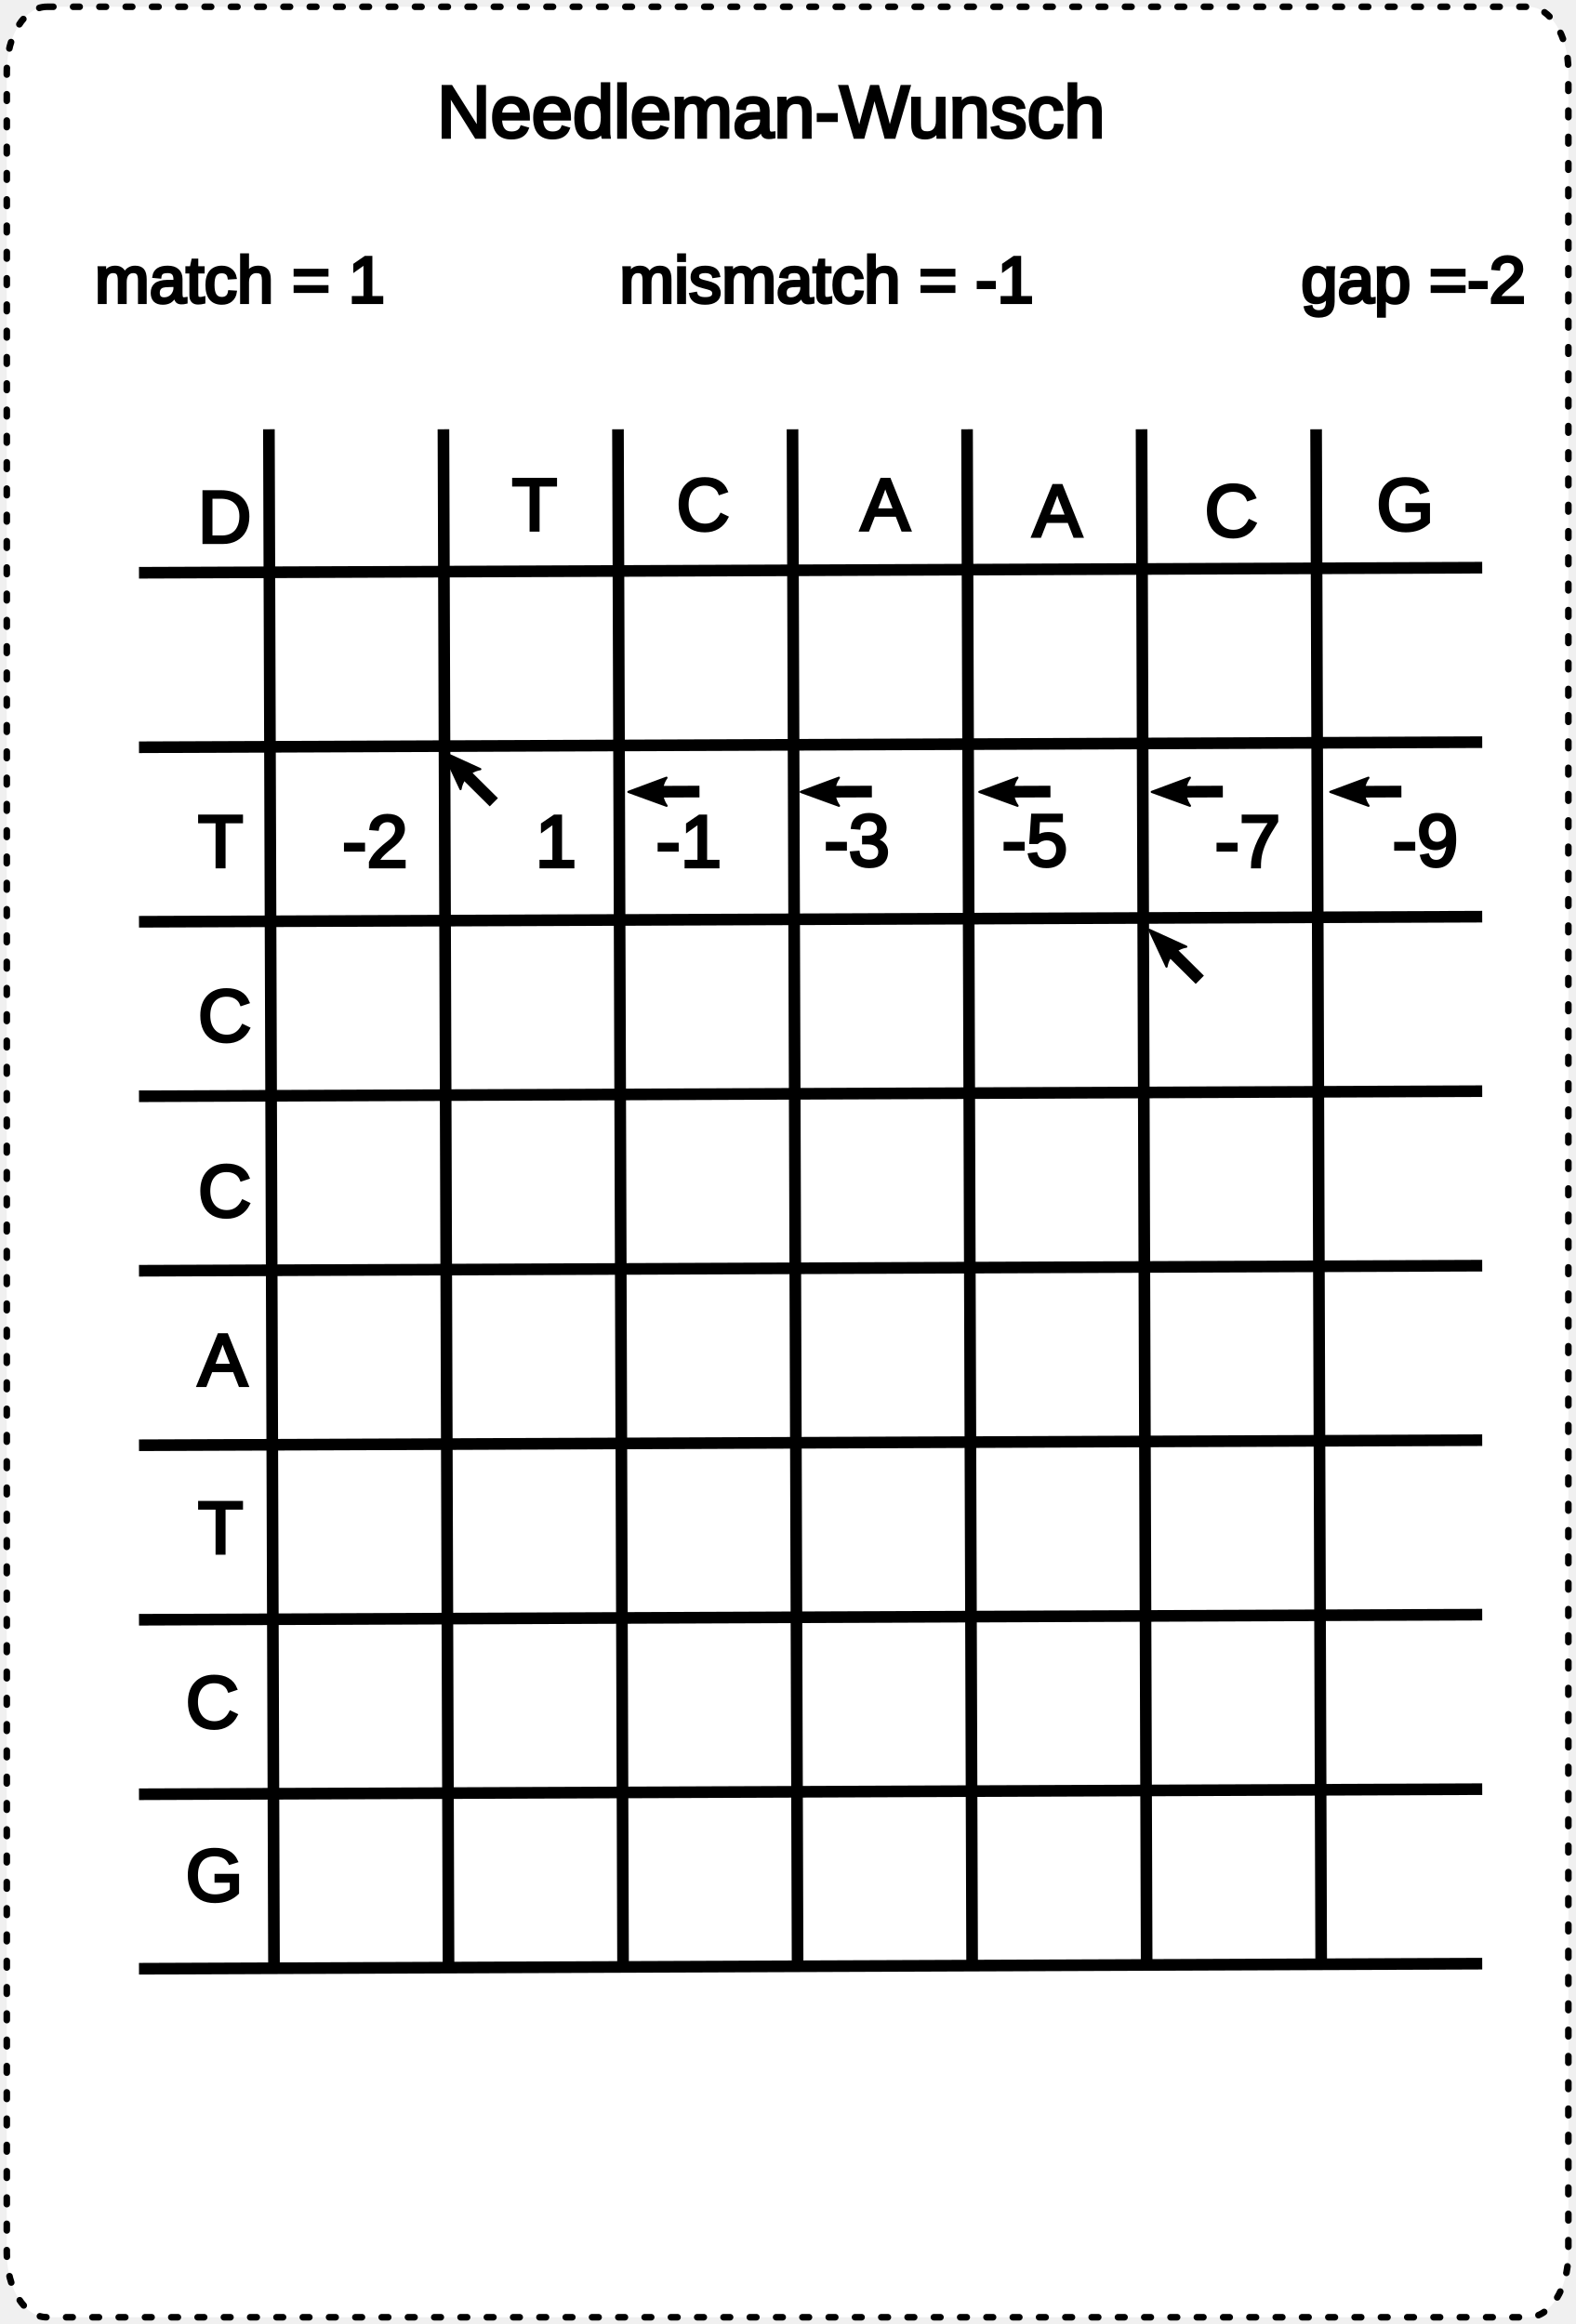
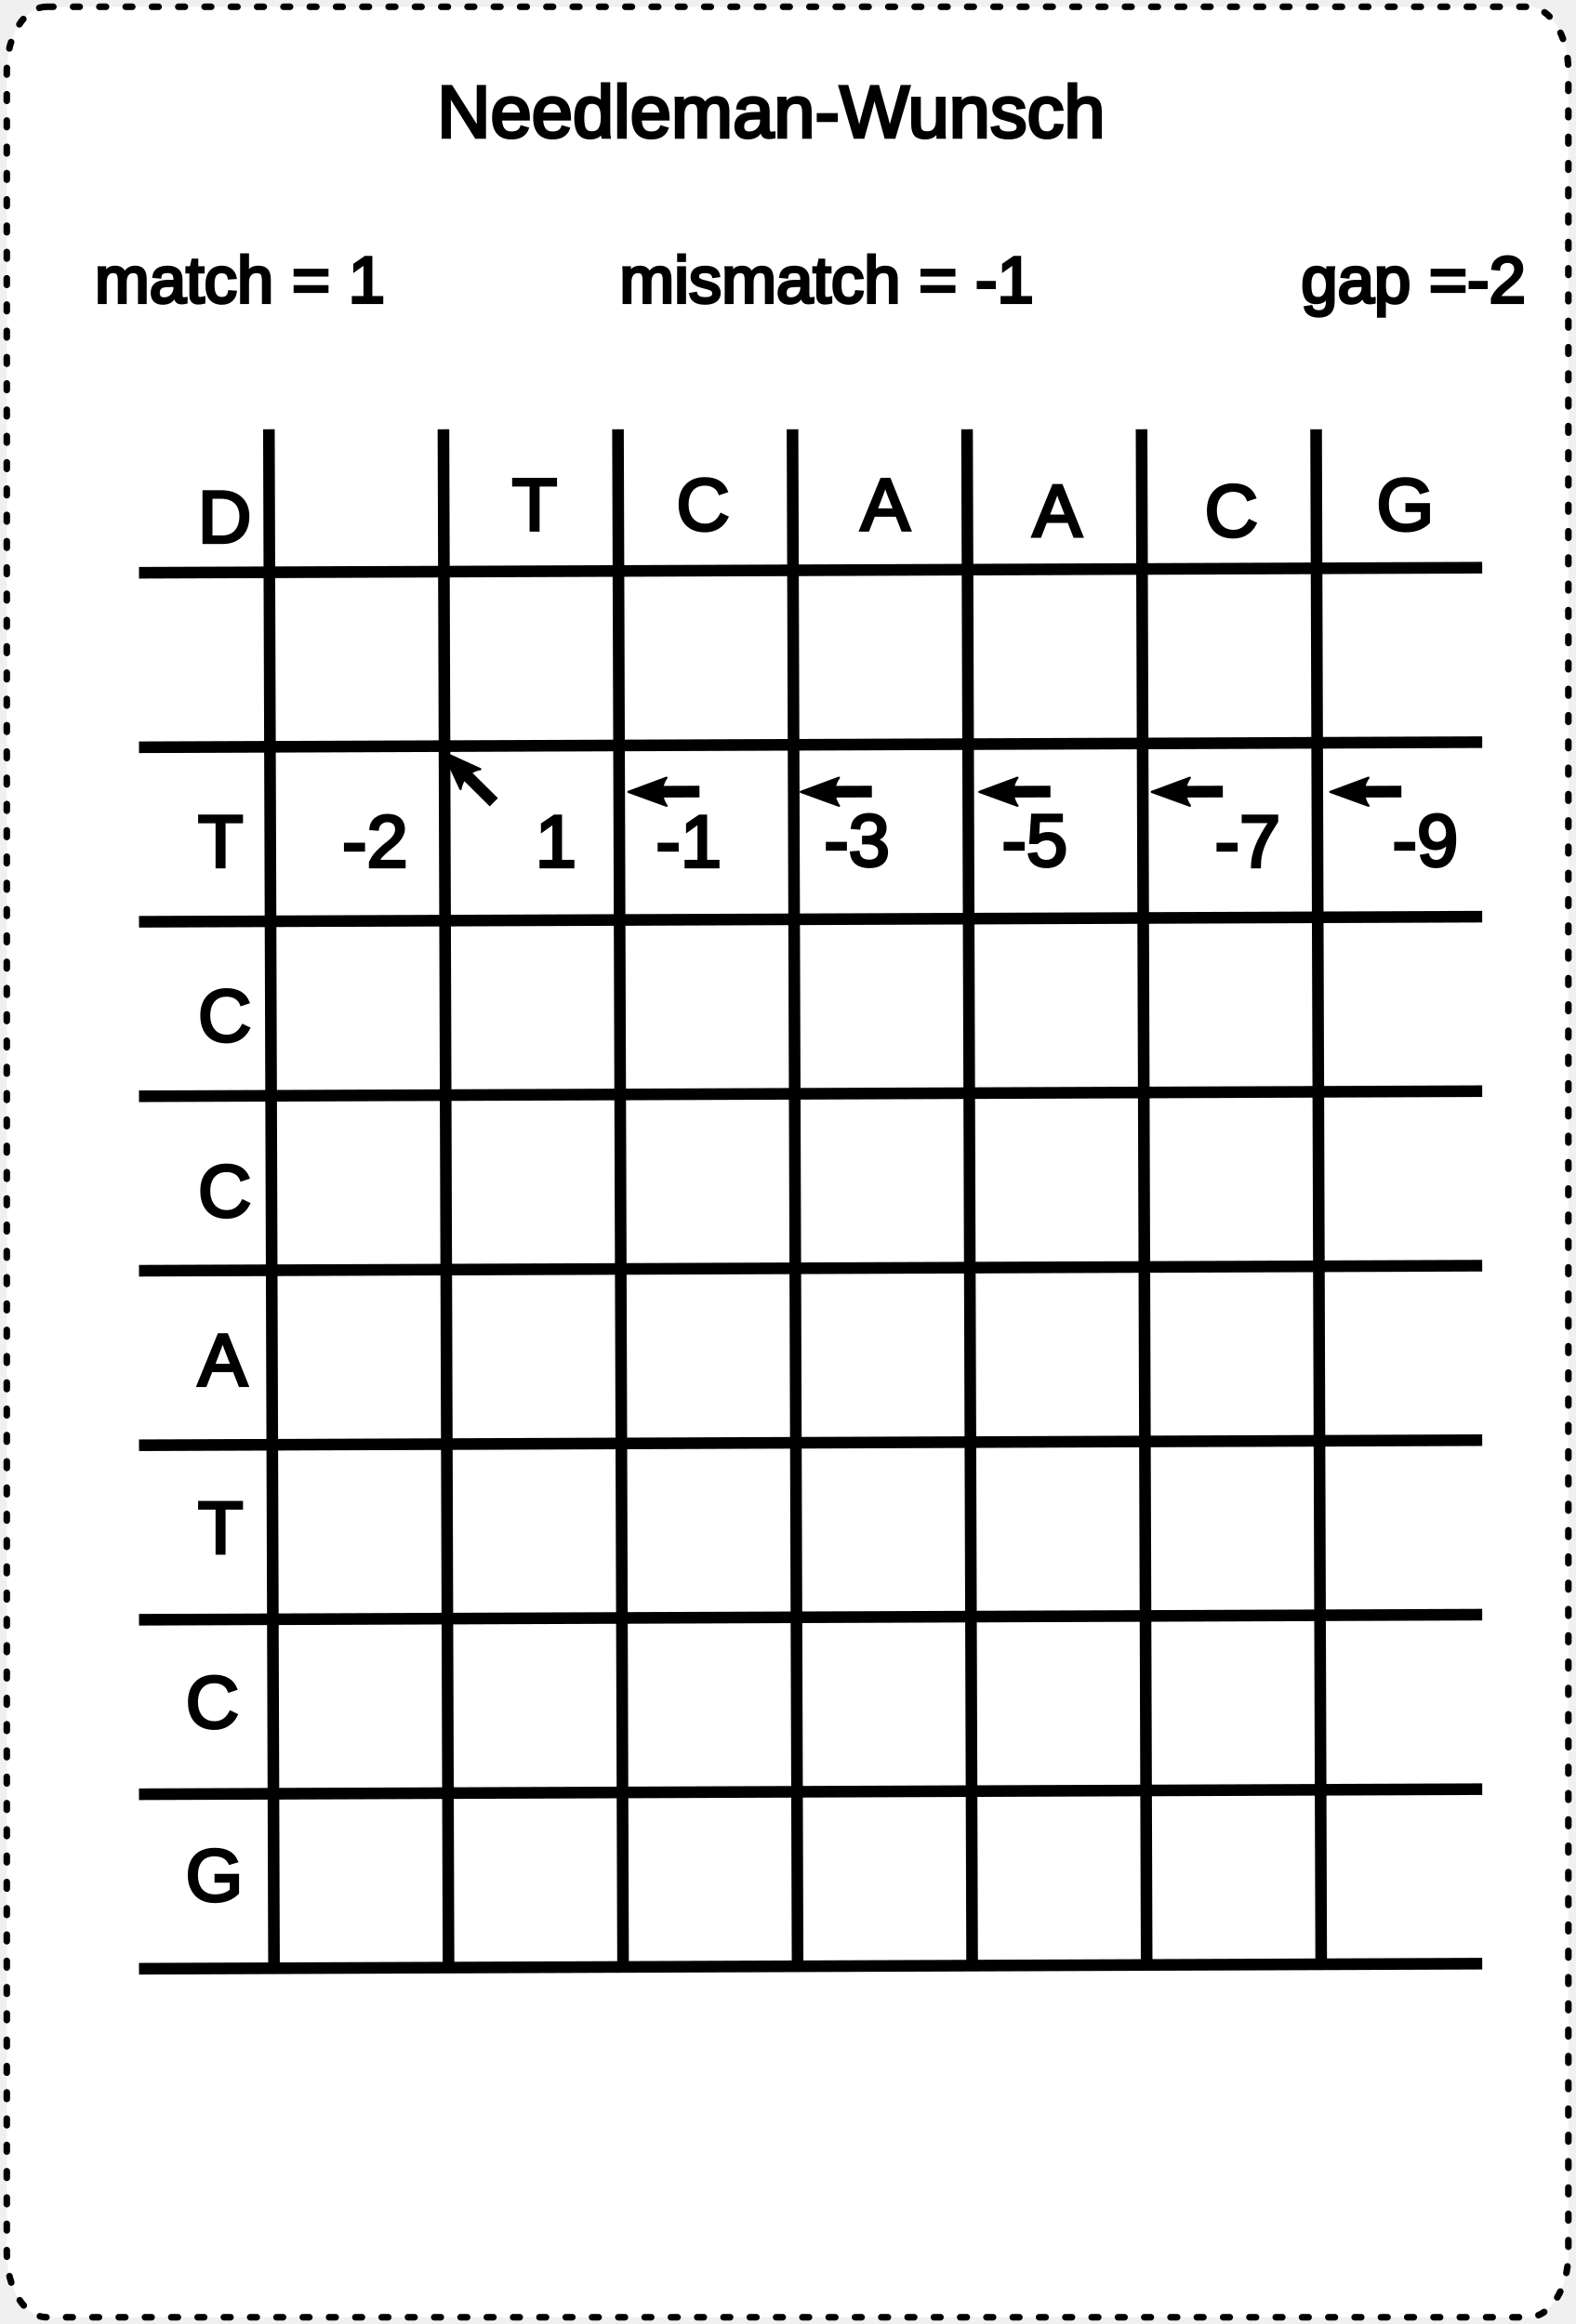
<svg xmlns="http://www.w3.org/2000/svg" xmlns:xlink="http://www.w3.org/1999/xlink" width="135.372mm" height="199.774mm" viewBox="0 0 135.372 199.774" version="1.1" id="svg2252">
  <defs id="defs2249">
    <marker style="overflow:visible" id="Arrow2Send" refX="0" refY="0" orient="auto">
      <path transform="matrix(-0.3,0,0,-0.3,0.69,0)" d="M 8.719,4.034 -2.207,0.016 8.719,-4.002 c -1.745,2.372 -1.735,5.617 -6e-7,8.035 z" style="fill:context-stroke;fill-rule:evenodd;stroke:context-stroke;stroke-width:0.625;stroke-linejoin:round" id="path1748" />
    </marker>
    <marker style="overflow:visible" id="Arrow1Send" refX="0" refY="0" orient="auto">
      <path transform="matrix(-0.2,0,0,-0.2,-1.2,0)" style="fill:context-stroke;fill-rule:evenodd;stroke:context-stroke;stroke-width:1pt" d="M 0,0 5,-5 -12.5,0 5,5 Z" id="path1730" />
    </marker>
    <marker style="overflow:visible" id="marker1985" refX="0" refY="0" orient="auto">
      <path transform="matrix(-0.4,0,0,-0.4,-4,0)" style="fill:context-stroke;fill-rule:evenodd;stroke:context-stroke;stroke-width:1pt" d="M 0,0 5,-5 -12.5,0 5,5 Z" id="path1983" />
    </marker>
    <marker style="overflow:visible" id="Arrow1Mend" refX="0" refY="0" orient="auto">
      <path transform="matrix(-0.4,0,0,-0.4,-4,0)" style="fill:context-stroke;fill-rule:evenodd;stroke:context-stroke;stroke-width:1pt" d="M 0,0 5,-5 -12.5,0 5,5 Z" id="path1724" />
    </marker>
    <linearGradient id="linearGradient44819">
      <stop style="stop-color:#000000;stop-opacity:1;" offset="0" id="stop44815" />
      <stop style="stop-color:#000000;stop-opacity:0;" offset="1" id="stop44817" />
    </linearGradient>
    <linearGradient id="linearGradient44811">
      <stop style="stop-color:#000000;stop-opacity:1;" offset="0" id="stop44807" />
      <stop style="stop-color:#000000;stop-opacity:0;" offset="1" id="stop44809" />
    </linearGradient>
    <linearGradient id="linearGradient44803">
      <stop style="stop-color:#000000;stop-opacity:1;" offset="0" id="stop44799" />
      <stop style="stop-color:#000000;stop-opacity:0;" offset="1" id="stop44801" />
    </linearGradient>
    <linearGradient id="linearGradient44795">
      <stop style="stop-color:#000000;stop-opacity:1;" offset="0" id="stop44791" />
      <stop style="stop-color:#000000;stop-opacity:0;" offset="1" id="stop44793" />
    </linearGradient>
    <linearGradient id="linearGradient44787">
      <stop style="stop-color:#000000;stop-opacity:1;" offset="0" id="stop44783" />
      <stop style="stop-color:#000000;stop-opacity:0;" offset="1" id="stop44785" />
    </linearGradient>
    <linearGradient id="linearGradient44779">
      <stop style="stop-color:#000000;stop-opacity:1;" offset="0" id="stop44775" />
      <stop style="stop-color:#000000;stop-opacity:0;" offset="1" id="stop44777" />
    </linearGradient>
    <linearGradient id="linearGradient44771">
      <stop style="stop-color:#000000;stop-opacity:1;" offset="0" id="stop44767" />
      <stop style="stop-color:#000000;stop-opacity:0;" offset="1" id="stop44769" />
    </linearGradient>
    <linearGradient id="linearGradient44763">
      <stop style="stop-color:#000000;stop-opacity:1;" offset="0" id="stop44759" />
      <stop style="stop-color:#000000;stop-opacity:0;" offset="1" id="stop44761" />
    </linearGradient>
    <linearGradient id="linearGradient44755">
      <stop style="stop-color:#000000;stop-opacity:1;" offset="0" id="stop44751" />
      <stop style="stop-color:#000000;stop-opacity:0;" offset="1" id="stop44753" />
    </linearGradient>
    <linearGradient id="linearGradient44747">
      <stop style="stop-color:#000000;stop-opacity:1;" offset="0" id="stop44743" />
      <stop style="stop-color:#000000;stop-opacity:0;" offset="1" id="stop44745" />
    </linearGradient>
    <linearGradient id="linearGradient44739">
      <stop style="stop-color:#000000;stop-opacity:1;" offset="0" id="stop44735" />
      <stop style="stop-color:#000000;stop-opacity:0;" offset="1" id="stop44737" />
    </linearGradient>
    <linearGradient id="linearGradient44731">
      <stop style="stop-color:#000000;stop-opacity:1;" offset="0" id="stop44727" />
      <stop style="stop-color:#000000;stop-opacity:0;" offset="1" id="stop44729" />
    </linearGradient>
    <linearGradient id="linearGradient44723">
      <stop style="stop-color:#000000;stop-opacity:1;" offset="0" id="stop44719" />
      <stop style="stop-color:#000000;stop-opacity:0;" offset="1" id="stop44721" />
    </linearGradient>
    <linearGradient id="linearGradient44715">
      <stop style="stop-color:#000000;stop-opacity:1;" offset="0" id="stop44711" />
      <stop style="stop-color:#000000;stop-opacity:0;" offset="1" id="stop44713" />
    </linearGradient>
    <linearGradient id="linearGradient44707">
      <stop style="stop-color:#000000;stop-opacity:1;" offset="0" id="stop44703" />
      <stop style="stop-color:#000000;stop-opacity:0;" offset="1" id="stop44705" />
    </linearGradient>
    <linearGradient id="linearGradient44699">
      <stop style="stop-color:#000000;stop-opacity:1;" offset="0" id="stop44695" />
      <stop style="stop-color:#000000;stop-opacity:0;" offset="1" id="stop44697" />
    </linearGradient>
    <linearGradient id="linearGradient44691">
      <stop style="stop-color:#000000;stop-opacity:1;" offset="0" id="stop44687" />
      <stop style="stop-color:#000000;stop-opacity:0;" offset="1" id="stop44689" />
    </linearGradient>
    <linearGradient id="linearGradient44683">
      <stop style="stop-color:#000000;stop-opacity:1;" offset="0" id="stop44679" />
      <stop style="stop-color:#000000;stop-opacity:0;" offset="1" id="stop44681" />
    </linearGradient>
    <linearGradient xlink:href="#linearGradient44683" id="linearGradient44685" x1="63.494" y1="-4.103" x2="67.305" y2="-4.103" gradientUnits="userSpaceOnUse" />
    <linearGradient xlink:href="#linearGradient44691" id="linearGradient44693" x1="63.172" y1="16.006" x2="66.784" y2="16.006" gradientUnits="userSpaceOnUse" />
    <linearGradient xlink:href="#linearGradient44699" id="linearGradient44701" x1="63.336" y1="25.531" x2="67.295" y2="25.531" gradientUnits="userSpaceOnUse" />
    <linearGradient xlink:href="#linearGradient44707" id="linearGradient44709" x1="63.336" y1="35.056" x2="67.295" y2="35.056" gradientUnits="userSpaceOnUse" />
    <linearGradient xlink:href="#linearGradient44715" id="linearGradient44717" x1="63.035" y1="44.581" x2="67.596" y2="44.581" gradientUnits="userSpaceOnUse" />
    <linearGradient xlink:href="#linearGradient44723" id="linearGradient44725" x1="63.172" y1="54.635" x2="66.784" y2="54.635" gradientUnits="userSpaceOnUse" />
    <linearGradient xlink:href="#linearGradient44731" id="linearGradient44733" x1="63.336" y1="64.689" x2="67.295" y2="64.689" gradientUnits="userSpaceOnUse" />
    <linearGradient xlink:href="#linearGradient44739" id="linearGradient44741" x1="63.339" y1="74.214" x2="67.59" y2="74.214" gradientUnits="userSpaceOnUse" />
    <linearGradient xlink:href="#linearGradient44747" id="linearGradient44749" x1="82.222" y1="-4.103" x2="85.834" y2="-4.103" gradientUnits="userSpaceOnUse" />
    <linearGradient xlink:href="#linearGradient44755" id="linearGradient44757" x1="91.911" y1="-4.103" x2="95.87" y2="-4.103" gradientUnits="userSpaceOnUse" />
    <linearGradient xlink:href="#linearGradient44763" id="linearGradient44765" x1="100.606" y1="-4.103" x2="105.167" y2="-4.103" gradientUnits="userSpaceOnUse" />
    <linearGradient xlink:href="#linearGradient44771" id="linearGradient44773" x1="110.66" y1="-4.103" x2="115.221" y2="-4.103" gradientUnits="userSpaceOnUse" />
    <linearGradient xlink:href="#linearGradient44779" id="linearGradient44781" x1="121.015" y1="-4.103" x2="124.974" y2="-4.103" gradientUnits="userSpaceOnUse" />
    <linearGradient xlink:href="#linearGradient44787" id="linearGradient44789" x1="131.072" y1="-4.103" x2="135.323" y2="-4.103" gradientUnits="userSpaceOnUse" />
    <linearGradient xlink:href="#linearGradient44795" id="linearGradient44797" x1="69.771" y1="-42.386" x2="129.479" y2="-42.386" gradientUnits="userSpaceOnUse" />
    <linearGradient xlink:href="#linearGradient44803" id="linearGradient44805" x1="40.222" y1="-27.938" x2="65.159" y2="-27.938" gradientUnits="userSpaceOnUse" />
    <linearGradient xlink:href="#linearGradient44811" id="linearGradient44813" x1="85.322" y1="-27.938" x2="121.868" y2="-27.938" gradientUnits="userSpaceOnUse" />
    <linearGradient xlink:href="#linearGradient44819" id="linearGradient44821" x1="143.782" y1="-27.378" x2="163.195" y2="-27.378" gradientUnits="userSpaceOnUse" />
  </defs>
  <g id="layer1" transform="translate(-31.72806,51.94275)" style="display:inline">
    <rect style="fill:#ffffff;fill-opacity:1;stroke:#000000;stroke-width:0.565;stroke-linecap:round;stroke-linejoin:round;stroke-dasharray:0.565, 1.695;paint-order:markers fill stroke" id="rect1348" width="134.207" height="198.609" x="32.311" y="-51.36" rx="3.441" ry="5.519" />
    <path style="fill:#000000;fill-opacity:1;stroke:#000000;stroke-width:1;stroke-linecap:butt;stroke-linejoin:miter;stroke-miterlimit:4;stroke-dasharray:none;stroke-opacity:1" d="M 43.673,-2.707 C 82.153,-2.853 120.634,-2.999 159.114,-3.145" id="path2841" />
    <path style="fill:#000000;fill-opacity:1;stroke:#000000;stroke-width:1;stroke-linecap:butt;stroke-linejoin:miter;stroke-miterlimit:4;stroke-dasharray:none;stroke-opacity:1" d="m 43.673,12.293 c 38.481,-0.146 76.962,-0.292 115.442,-0.438" id="path3697" />
    <path style="fill:#000000;fill-opacity:1;stroke:#000000;stroke-width:1;stroke-linecap:butt;stroke-linejoin:miter;stroke-miterlimit:4;stroke-dasharray:none;stroke-opacity:1" d="M 43.673,27.293 C 82.153,27.147 120.634,27.001 159.114,26.855" id="path3703" />
    <path style="fill:#000000;fill-opacity:1;stroke:#000000;stroke-width:1;stroke-linecap:butt;stroke-linejoin:miter;stroke-miterlimit:4;stroke-dasharray:none;stroke-opacity:1" d="M 43.673,42.293 C 82.153,42.147 120.634,42.001 159.114,41.855" id="path3709" />
    <path style="fill:#000000;fill-opacity:1;stroke:#000000;stroke-width:1;stroke-linecap:butt;stroke-linejoin:miter;stroke-miterlimit:4;stroke-dasharray:none;stroke-opacity:1" d="m 43.673,117.293 c 38.481,-0.146 76.961,-0.292 115.442,-0.438" id="path3745" />
    <path style="fill:#000000;fill-opacity:1;stroke:#000000;stroke-width:1;stroke-linecap:butt;stroke-linejoin:miter;stroke-miterlimit:4;stroke-dasharray:none;stroke-opacity:1" d="m 43.673,102.293 c 38.481,-0.146 76.961,-0.292 115.442,-0.438" id="path3751" />
    <path style="fill:#000000;fill-opacity:1;stroke:#000000;stroke-width:1;stroke-linecap:butt;stroke-linejoin:miter;stroke-miterlimit:4;stroke-dasharray:none;stroke-opacity:1" d="M 43.673,87.293 C 82.153,87.147 120.634,87.001 159.114,86.855" id="path3757" />
    <path style="fill:#000000;fill-opacity:1;stroke:#000000;stroke-width:1;stroke-linecap:butt;stroke-linejoin:miter;stroke-miterlimit:4;stroke-dasharray:none;stroke-opacity:1" d="M 43.673,57.293 C 82.153,57.147 120.634,57.001 159.114,56.855" id="path3763" />
    <path style="fill:#000000;fill-opacity:1;stroke:#000000;stroke-width:1;stroke-linecap:butt;stroke-linejoin:miter;stroke-miterlimit:4;stroke-dasharray:none;stroke-opacity:1" d="M 43.673,72.293 C 82.153,72.147 120.634,72.001 159.114,71.855" id="path3769" />
    <path style="fill:#000000;fill-opacity:1;stroke:#000000;stroke-width:1;stroke-linecap:butt;stroke-linejoin:miter;stroke-miterlimit:4;stroke-dasharray:none;stroke-opacity:1" d="M 55.277,117.326 C 55.131,73.203 54.985,29.08 54.839,-15.043" id="path4095" />
    <path style="fill:#000000;fill-opacity:1;stroke:#000000;stroke-width:1;stroke-linecap:butt;stroke-linejoin:miter;stroke-miterlimit:4;stroke-dasharray:none;stroke-opacity:1" d="M 70.277,117.326 C 70.131,73.203 69.985,29.08 69.839,-15.043" id="path4101" />
    <path style="fill:#000000;fill-opacity:1;stroke:#000000;stroke-width:1;stroke-linecap:butt;stroke-linejoin:miter;stroke-miterlimit:4;stroke-dasharray:none;stroke-opacity:1" d="M 85.277,117.327 C 85.131,73.204 84.985,29.081 84.839,-15.042" id="path4107" />
    <path style="fill:#000000;fill-opacity:1;stroke:#000000;stroke-width:1;stroke-linecap:butt;stroke-linejoin:miter;stroke-miterlimit:4;stroke-dasharray:none;stroke-opacity:1" d="M 100.277,117.327 C 100.131,73.204 99.985,29.081 99.839,-15.042" id="path4113" />
    <path style="fill:#000000;fill-opacity:1;stroke:#000000;stroke-width:1;stroke-linecap:butt;stroke-linejoin:miter;stroke-miterlimit:4;stroke-dasharray:none;stroke-opacity:1" d="m 115.277,117.327 c -0.146,-44.123 -0.292,-88.247 -0.438,-132.37" id="path4119" />
    <path style="fill:#000000;fill-opacity:1;stroke:#000000;stroke-width:1;stroke-linecap:butt;stroke-linejoin:miter;stroke-miterlimit:4;stroke-dasharray:none;stroke-opacity:1" d="m 130.277,117.327 c -0.146,-44.123 -0.292,-88.247 -0.438,-132.37" id="path4125" />
    <path style="fill:#000000;fill-opacity:1;stroke:#000000;stroke-width:1;stroke-linecap:butt;stroke-linejoin:miter;stroke-miterlimit:4;stroke-dasharray:none;stroke-opacity:1" d="M 145.277,117.327 C 145.131,73.204 144.985,29.081 144.839,-15.042" id="path4131" />
    <text xml:space="preserve" style="font-style:normal;font-variant:normal;font-weight:normal;font-stretch:normal;font-size:6.35px;line-height:1.25;font-family:Arial;-inkscape-font-specification:Arial;word-spacing:0px;fill:#000000;fill-opacity:1;stroke:#000000;stroke-width:0.265;stroke-opacity:1" x="48.748" y="-5.314" id="text8143">
      <tspan id="tspan8141" style="font-style:normal;font-variant:normal;font-weight:normal;font-stretch:normal;font-size:6.35px;font-family:Arial;-inkscape-font-specification:Arial;fill:#000000;fill-opacity:1;stroke:#000000;stroke-width:0.265;stroke-opacity:1" x="48.748" y="-5.314">D</tspan>
    </text>
    <text xml:space="preserve" style="font-style:normal;font-variant:normal;font-weight:normal;font-stretch:normal;font-size:6.35px;line-height:1.25;font-family:Arial;-inkscape-font-specification:Arial;word-spacing:0px;fill:#000000;fill-opacity:1;stroke:#000000;stroke-width:0.265;stroke-opacity:1" x="48.748" y="22.57" id="text17183">
      <tspan id="tspan17181" style="font-style:normal;font-variant:normal;font-weight:normal;font-stretch:normal;font-size:6.35px;font-family:Arial;-inkscape-font-specification:Arial;fill:#000000;fill-opacity:1;stroke:#000000;stroke-width:0.265;stroke-opacity:1" x="48.748" y="22.57">T</tspan>
    </text>
    <text xml:space="preserve" style="font-style:normal;font-variant:normal;font-weight:normal;font-stretch:normal;font-size:6.35px;line-height:1.25;font-family:Arial;-inkscape-font-specification:Arial;word-spacing:0px;fill:#000000;fill-opacity:1;stroke:#000000;stroke-width:0.265;stroke-opacity:1" x="48.747" y="37.551" id="text17187">
      <tspan id="tspan17185" style="font-style:normal;font-variant:normal;font-weight:normal;font-stretch:normal;font-size:6.35px;font-family:Arial;-inkscape-font-specification:Arial;fill:#000000;fill-opacity:1;stroke:#000000;stroke-width:0.265;stroke-opacity:1" x="48.747" y="37.551">C</tspan>
    </text>
    <text xml:space="preserve" style="font-style:normal;font-variant:normal;font-weight:normal;font-stretch:normal;font-size:6.35px;line-height:1.25;font-family:Arial;-inkscape-font-specification:Arial;word-spacing:0px;fill:#000000;fill-opacity:1;stroke:#000000;stroke-width:0.265;stroke-opacity:1" x="48.747" y="52.632" id="text17191">
      <tspan id="tspan17189" style="font-style:normal;font-variant:normal;font-weight:normal;font-stretch:normal;font-size:6.35px;font-family:Arial;-inkscape-font-specification:Arial;fill:#000000;fill-opacity:1;stroke:#000000;stroke-width:0.265;stroke-opacity:1" x="48.747" y="52.632">C</tspan>
    </text>
    <text xml:space="preserve" style="font-style:normal;font-variant:normal;font-weight:normal;font-stretch:normal;font-size:6.35px;line-height:1.25;font-family:Arial;-inkscape-font-specification:Arial;word-spacing:0px;fill:#000000;fill-opacity:1;stroke:#000000;stroke-width:0.265;stroke-opacity:1" x="48.748" y="67.158" id="text17195">
      <tspan id="tspan17193" style="font-style:normal;font-variant:normal;font-weight:normal;font-stretch:normal;font-size:6.35px;font-family:Arial;-inkscape-font-specification:Arial;fill:#000000;fill-opacity:1;stroke:#000000;stroke-width:0.265;stroke-opacity:1" x="48.748" y="67.158">A</tspan>
    </text>
    <text xml:space="preserve" style="font-style:normal;font-variant:normal;font-weight:normal;font-stretch:normal;font-size:6.35px;line-height:1.25;font-family:Arial;-inkscape-font-specification:Arial;word-spacing:0px;fill:#000000;fill-opacity:1;stroke:#000000;stroke-width:0.265;stroke-opacity:1" x="48.748" y="81.57" id="text17199">
      <tspan id="tspan17197" style="font-style:normal;font-variant:normal;font-weight:normal;font-stretch:normal;font-size:6.35px;font-family:Arial;-inkscape-font-specification:Arial;fill:#000000;fill-opacity:1;stroke:#000000;stroke-width:0.265;stroke-opacity:1" x="48.748" y="81.57">T</tspan>
    </text>
    <text xml:space="preserve" style="font-style:normal;font-variant:normal;font-weight:normal;font-stretch:normal;font-size:6.35px;line-height:1.25;font-family:Arial;-inkscape-font-specification:Arial;word-spacing:0px;fill:#000000;fill-opacity:1;stroke:#000000;stroke-width:0.265;stroke-opacity:1" x="47.689" y="96.57" id="text17203">
      <tspan id="tspan17201" style="font-style:normal;font-variant:normal;font-weight:normal;font-stretch:normal;font-size:6.35px;font-family:Arial;-inkscape-font-specification:Arial;fill:#000000;fill-opacity:1;stroke:#000000;stroke-width:0.265;stroke-opacity:1" x="47.689" y="96.57">C</tspan>
    </text>
    <text xml:space="preserve" style="font-style:normal;font-variant:normal;font-weight:normal;font-stretch:normal;font-size:6.35px;line-height:1.25;font-family:Arial;-inkscape-font-specification:Arial;word-spacing:0px;fill:#000000;fill-opacity:1;stroke:#000000;stroke-width:0.265;stroke-opacity:1" x="47.689" y="111.451" id="text17207">
      <tspan id="tspan17205" style="font-style:normal;font-variant:normal;font-weight:normal;font-stretch:normal;font-size:6.35px;font-family:Arial;-inkscape-font-specification:Arial;fill:#000000;fill-opacity:1;stroke:#000000;stroke-width:0.265;stroke-opacity:1" x="47.689" y="111.451">G</tspan>
    </text>
    <text xml:space="preserve" style="font-style:normal;font-variant:normal;font-weight:normal;font-stretch:normal;font-size:6.35px;line-height:1.25;font-family:Arial;-inkscape-font-specification:Arial;word-spacing:0px;fill:#000000;fill-opacity:1;stroke:#000000;stroke-width:0.265;stroke-opacity:1" x="75.735" y="-6.372" id="text17215">
      <tspan id="tspan17213" style="font-style:normal;font-variant:normal;font-weight:normal;font-stretch:normal;font-size:6.35px;font-family:Arial;-inkscape-font-specification:Arial;fill:#000000;fill-opacity:1;stroke:#000000;stroke-width:0.265;stroke-opacity:1" x="75.735" y="-6.372">T</tspan>
    </text>
    <text xml:space="preserve" style="font-style:normal;font-variant:normal;font-weight:normal;font-stretch:normal;font-size:6.35px;line-height:1.25;font-family:Arial;-inkscape-font-specification:Arial;word-spacing:0px;fill:#000000;fill-opacity:1;stroke:#000000;stroke-width:0.265;stroke-opacity:1" x="89.856" y="-6.372" id="text17219">
      <tspan id="tspan17217" style="font-style:normal;font-variant:normal;font-weight:normal;font-stretch:normal;font-size:6.35px;font-family:Arial;-inkscape-font-specification:Arial;fill:#000000;fill-opacity:1;stroke:#000000;stroke-width:0.265;stroke-opacity:1" x="89.856" y="-6.372">C</tspan>
    </text>
    <text xml:space="preserve" style="font-style:normal;font-variant:normal;font-weight:normal;font-stretch:normal;font-size:6.35px;line-height:1.25;font-family:Arial;-inkscape-font-specification:Arial;word-spacing:0px;fill:#000000;fill-opacity:1;stroke:#000000;stroke-width:0.265;stroke-opacity:1" x="105.696" y="-6.372" id="text17223">
      <tspan id="tspan17221" style="font-style:normal;font-variant:normal;font-weight:normal;font-stretch:normal;font-size:6.35px;font-family:Arial;-inkscape-font-specification:Arial;fill:#000000;fill-opacity:1;stroke:#000000;stroke-width:0.265;stroke-opacity:1" x="105.696" y="-6.372">A</tspan>
    </text>
    <text xml:space="preserve" style="font-style:normal;font-variant:normal;font-weight:normal;font-stretch:normal;font-size:6.35px;line-height:1.25;font-family:Arial;-inkscape-font-specification:Arial;word-spacing:0px;fill:#000000;fill-opacity:1;stroke:#000000;stroke-width:0.265;stroke-opacity:1" x="120.476" y="-5.843" id="text17227">
      <tspan id="tspan17225" style="font-style:normal;font-variant:normal;font-weight:normal;font-stretch:normal;font-size:6.35px;font-family:Arial;-inkscape-font-specification:Arial;fill:#000000;fill-opacity:1;stroke:#000000;stroke-width:0.265;stroke-opacity:1" x="120.476" y="-5.843">A</tspan>
    </text>
    <text xml:space="preserve" style="font-style:normal;font-variant:normal;font-weight:normal;font-stretch:normal;font-size:6.35px;line-height:1.25;font-family:Arial;-inkscape-font-specification:Arial;word-spacing:0px;fill:#000000;fill-opacity:1;stroke:#000000;stroke-width:0.265;stroke-opacity:1" x="135.257" y="-5.843" id="text17231">
      <tspan id="tspan17229" style="font-style:normal;font-variant:normal;font-weight:normal;font-stretch:normal;font-size:6.35px;font-family:Arial;-inkscape-font-specification:Arial;fill:#000000;fill-opacity:1;stroke:#000000;stroke-width:0.265;stroke-opacity:1" x="135.257" y="-5.843">C</tspan>
    </text>
    <text xml:space="preserve" style="font-style:normal;font-variant:normal;font-weight:normal;font-stretch:normal;font-size:6.35px;line-height:1.25;font-family:Arial;-inkscape-font-specification:Arial;word-spacing:0px;fill:#000000;fill-opacity:1;stroke:#000000;stroke-width:0.265;stroke-opacity:1" x="150.038" y="-6.372" id="text17235">
      <tspan id="tspan17233" style="font-style:normal;font-variant:normal;font-weight:normal;font-stretch:normal;font-size:6.35px;font-family:Arial;-inkscape-font-specification:Arial;fill:#000000;fill-opacity:1;stroke:#000000;stroke-width:0.265;stroke-opacity:1" x="150.038" y="-6.372">G</tspan>
    </text>
    <text xml:space="preserve" style="font-style:normal;font-variant:normal;font-weight:normal;font-stretch:normal;font-size:6.35px;line-height:1.25;font-family:Arial;-inkscape-font-specification:Arial;word-spacing:0px;fill:#000000;fill-opacity:1;stroke:#000000;stroke-width:0.265;stroke-opacity:1" x="69.3" y="-40.15" id="text18375">
      <tspan id="tspan18373" style="font-style:normal;font-variant:normal;font-weight:normal;font-stretch:normal;font-size:6.35px;font-family:Arial;-inkscape-font-specification:Arial;fill:#000000;fill-opacity:1;stroke:#000000;stroke-width:0.265;stroke-opacity:1" x="69.3" y="-40.15">Needleman-Wunsch</tspan>
    </text>
    <text xml:space="preserve" style="font-style:normal;font-variant:normal;font-weight:normal;font-stretch:normal;font-size:5.644px;line-height:1.25;font-family:Arial;-inkscape-font-specification:Arial;word-spacing:0px;fill:#000000;fill-opacity:1;stroke:#000000;stroke-width:0.265;stroke-opacity:1" x="39.875" y="-25.943" id="text23681">
      <tspan id="tspan23679" style="font-style:normal;font-variant:normal;font-weight:normal;font-stretch:normal;font-size:5.644px;font-family:Arial;-inkscape-font-specification:Arial;fill:#000000;fill-opacity:1;stroke:#000000;stroke-width:0.265;stroke-opacity:1" x="39.875" y="-25.943">match = 1</tspan>
    </text>
    <text xml:space="preserve" style="font-style:normal;font-variant:normal;font-weight:normal;font-stretch:normal;font-size:5.644px;line-height:1.25;font-family:Arial;-inkscape-font-specification:Arial;word-spacing:0px;fill:#000000;fill-opacity:1;stroke:#000000;stroke-width:0.265;stroke-opacity:1" x="84.975" y="-25.943" id="text24807">
      <tspan id="tspan24805" style="font-style:normal;font-variant:normal;font-weight:normal;font-stretch:normal;font-size:5.644px;font-family:Arial;-inkscape-font-specification:Arial;fill:#000000;fill-opacity:1;stroke:#000000;stroke-width:0.265;stroke-opacity:1" x="84.975" y="-25.943">mismatch = -1</tspan>
    </text>
    <text xml:space="preserve" style="font-style:normal;font-variant:normal;font-weight:normal;font-stretch:normal;font-size:5.644px;line-height:1.25;font-family:Arial;-inkscape-font-specification:Arial;word-spacing:0px;fill:#000000;fill-opacity:1;stroke:#000000;stroke-width:0.265;stroke-opacity:1" x="143.55" y="-25.943" id="text25757">
      <tspan id="tspan25755" style="font-style:normal;font-variant:normal;font-weight:normal;font-stretch:normal;font-size:5.644px;font-family:Arial;-inkscape-font-specification:Arial;fill:#000000;fill-opacity:1;stroke:#000000;stroke-width:0.265;stroke-opacity:1" x="143.55" y="-25.943">gap =-2</tspan>
    </text>
    <text xml:space="preserve" style="font-weight:bold;font-size:3.528px;line-height:1.25;font-family:Arial;-inkscape-font-specification:'Arial, Bold';word-spacing:0px;fill:#ffffff;fill-opacity:1;stroke-width:0.265" x="72.922" y="5.88" id="text47273">
      <tspan id="tspan47271" style="fill:#ffffff;fill-opacity:1;stroke-width:0.265" x="72.922" y="5.88" />
    </text>
    <text xml:space="preserve" style="font-style:normal;font-variant:normal;font-weight:normal;font-stretch:normal;font-size:6.35px;line-height:1.25;font-family:Arial;-inkscape-font-specification:Arial;word-spacing:0px;fill:#000000;fill-opacity:1;stroke:#000000;stroke-width:0.265;stroke-opacity:1" x="61.139" y="22.57" id="text55023">
      <tspan id="tspan55021" style="font-style:normal;font-variant:normal;font-weight:normal;font-stretch:normal;font-size:6.35px;font-family:Arial;-inkscape-font-specification:Arial;fill:#000000;fill-opacity:1;stroke:#000000;stroke-width:0.265;stroke-opacity:1" x="61.139" y="22.57">-2</tspan>
    </text>
    <text xml:space="preserve" style="font-style:normal;font-variant:normal;font-weight:normal;font-stretch:normal;font-size:6.35px;line-height:1.25;font-family:Arial;-inkscape-font-specification:Arial;word-spacing:0px;fill:#000000;fill-opacity:1;stroke:#000000;stroke-width:0.265;stroke-opacity:1" x="77.744" y="22.57" id="text55031">
      <tspan id="tspan55029" style="font-style:normal;font-variant:normal;font-weight:normal;font-stretch:normal;font-size:6.35px;font-family:Arial;-inkscape-font-specification:Arial;fill:#000000;fill-opacity:1;stroke:#000000;stroke-width:0.265;stroke-opacity:1" x="77.744" y="22.57">1</tspan>
    </text>
    <text xml:space="preserve" style="font-style:normal;font-variant:normal;font-weight:normal;font-stretch:normal;font-size:6.35px;line-height:1.25;font-family:Arial;-inkscape-font-specification:Arial;word-spacing:0px;fill:#000000;fill-opacity:1;stroke:#000000;stroke-width:0.265;stroke-opacity:1" x="88.097" y="22.57" id="text55035">
      <tspan id="tspan55033" style="font-style:normal;font-variant:normal;font-weight:normal;font-stretch:normal;font-size:6.35px;font-family:Arial;-inkscape-font-specification:Arial;fill:#000000;fill-opacity:1;stroke:#000000;stroke-width:0.265;stroke-opacity:1" x="88.097" y="22.57">-1</tspan>
    </text>
    <text xml:space="preserve" style="font-style:normal;font-variant:normal;font-weight:normal;font-stretch:normal;font-size:6.35px;line-height:1.25;font-family:Arial;-inkscape-font-specification:Arial;word-spacing:0px;fill:#000000;fill-opacity:1;stroke:#000000;stroke-width:0.265;stroke-opacity:1" x="102.555" y="22.489" id="text55039">
      <tspan id="tspan55037" style="font-style:normal;font-variant:normal;font-weight:normal;font-stretch:normal;font-size:6.35px;font-family:Arial;-inkscape-font-specification:Arial;fill:#000000;fill-opacity:1;stroke:#000000;stroke-width:0.265;stroke-opacity:1" x="102.555" y="22.489">-3</tspan>
    </text>
    <text xml:space="preserve" style="font-style:normal;font-variant:normal;font-weight:normal;font-stretch:normal;font-size:6.35px;line-height:1.25;font-family:Arial;-inkscape-font-specification:Arial;word-spacing:0px;fill:#000000;fill-opacity:1;stroke:#000000;stroke-width:0.265;stroke-opacity:1" x="117.831" y="22.492" id="text55043">
      <tspan id="tspan55041" style="font-style:normal;font-variant:normal;font-weight:normal;font-stretch:normal;font-size:6.35px;font-family:Arial;-inkscape-font-specification:Arial;fill:#000000;fill-opacity:1;stroke:#000000;stroke-width:0.265;stroke-opacity:1" x="117.831" y="22.492">-5</tspan>
    </text>
    <text xml:space="preserve" style="font-style:normal;font-variant:normal;font-weight:normal;font-stretch:normal;font-size:6.35px;line-height:1.25;font-family:Arial;-inkscape-font-specification:Arial;word-spacing:0px;fill:#000000;fill-opacity:1;stroke:#000000;stroke-width:0.265;stroke-opacity:1" x="136.131" y="22.57" id="text55047">
      <tspan id="tspan55045" style="font-style:normal;font-variant:normal;font-weight:normal;font-stretch:normal;font-size:6.35px;font-family:Arial;-inkscape-font-specification:Arial;fill:#000000;fill-opacity:1;stroke:#000000;stroke-width:0.265;stroke-opacity:1" x="136.131" y="22.57">-7</tspan>
    </text>
    <text xml:space="preserve" style="font-style:normal;font-variant:normal;font-weight:normal;font-stretch:normal;font-size:6.35px;line-height:1.25;font-family:Arial;-inkscape-font-specification:Arial;word-spacing:0px;fill:#000000;fill-opacity:1;stroke:#000000;stroke-width:0.265;stroke-opacity:1" x="151.4" y="22.492" id="text55051">
      <tspan id="tspan55049" style="font-style:normal;font-variant:normal;font-weight:normal;font-stretch:normal;font-size:6.35px;font-family:Arial;-inkscape-font-specification:Arial;fill:#000000;fill-opacity:1;stroke:#000000;stroke-width:0.265;stroke-opacity:1" x="151.4" y="22.492">-9</tspan>
    </text>
    <text xml:space="preserve" style="font-weight:bold;font-size:6.35px;line-height:1.25;font-family:Arial;-inkscape-font-specification:'Arial, Bold';word-spacing:0px;fill:#ffffff;fill-opacity:1;stroke:#ffffff;stroke-width:0.265;stroke-opacity:1" x="72.031" y="27.803" id="text55059">
      <tspan id="tspan55057" style="font-size:6.35px;fill:#ffffff;fill-opacity:1;stroke:#ffffff;stroke-width:0.265;stroke-opacity:1" x="72.031" y="27.803" />
    </text>
    <text xml:space="preserve" style="font-weight:bold;font-size:6.35px;line-height:1.25;font-family:Arial;-inkscape-font-specification:'Arial, Bold';word-spacing:0px;fill:#ffffff;fill-opacity:1;stroke:#ffffff;stroke-width:0.265;stroke-opacity:1" x="72.031" y="66.433" id="text55187">
      <tspan id="tspan55185" style="font-size:6.35px;fill:#ffffff;fill-opacity:1;stroke:#ffffff;stroke-width:0.265;stroke-opacity:1" x="72.031" y="66.433" />
    </text>
    <text xml:space="preserve" style="font-weight:bold;font-size:6.35px;line-height:1.25;font-family:Arial;-inkscape-font-specification:'Arial, Bold';word-spacing:0px;fill:#ffffff;fill-opacity:1;stroke:#ffffff;stroke-width:0.265;stroke-opacity:1" x="72.031" y="76.487" id="text55215">
      <tspan id="tspan55213" style="font-size:6.35px;fill:#ffffff;fill-opacity:1;stroke:#ffffff;stroke-width:0.265;stroke-opacity:1" x="72.031" y="76.487" />
    </text>
    <path style="fill:#000000;fill-opacity:1;stroke:#000000;stroke-width:1;stroke-linecap:butt;stroke-linejoin:miter;stroke-miterlimit:4;stroke-dasharray:none;stroke-opacity:1;marker-end:url(#Arrow2Send)" d="M 74.169,17.02 C 73.043,15.903 71.918,14.787 70.793,13.671" id="path1208" />
    <path style="fill:#000000;fill-opacity:1;stroke:#000000;stroke-width:1;stroke-linecap:butt;stroke-linejoin:miter;stroke-miterlimit:4;stroke-dasharray:none;stroke-opacity:1;marker-end:url(#Arrow2Send)" d="m 91.843,16.101 c -1.585,0.006 -3.171,0.013 -4.756,0.019" id="path2713" />
    <path style="fill:#000000;fill-opacity:1;stroke:#000000;stroke-width:1;stroke-linecap:butt;stroke-linejoin:miter;stroke-miterlimit:4;stroke-dasharray:none;stroke-opacity:1;marker-end:url(#Arrow2Send)" d="m 106.66,16.101 c -1.585,0.006 -3.171,0.013 -4.756,0.019" id="path2719" />
    <path style="fill:#000000;fill-opacity:1;stroke:#000000;stroke-width:1;stroke-linecap:butt;stroke-linejoin:miter;stroke-miterlimit:4;stroke-dasharray:none;stroke-opacity:1;marker-end:url(#Arrow2Send)" d="m 122.006,16.101 c -1.585,0.006 -3.171,0.013 -4.756,0.019" id="path2725" />
    <path style="fill:#000000;fill-opacity:1;stroke:#000000;stroke-width:1;stroke-linecap:butt;stroke-linejoin:miter;stroke-miterlimit:4;stroke-dasharray:none;stroke-opacity:1;marker-end:url(#Arrow2Send)" d="m 136.823,16.101 c -1.585,0.006 -3.171,0.013 -4.756,0.019" id="path2731" />
    <path style="fill:#000000;fill-opacity:1;stroke:#000000;stroke-width:1;stroke-linecap:butt;stroke-linejoin:miter;stroke-miterlimit:4;stroke-dasharray:none;stroke-opacity:1;marker-end:url(#Arrow2Send)" d="m 152.169,16.101 c -1.585,0.006 -3.171,0.013 -4.756,0.019" id="path2737" />
-     <path style="fill:#000000;fill-opacity:1;stroke:#000000;stroke-width:1;stroke-linecap:butt;stroke-linejoin:miter;stroke-miterlimit:4;stroke-dasharray:none;stroke-opacity:1;marker-end:url(#Arrow2Send)" d="m 134.844,32.282 c -1.126,-1.117 -2.251,-2.233 -3.377,-3.349" id="path2773" />
    <text xml:space="preserve" style="font-size:8.467px;line-height:1.25;font-family:Arial;-inkscape-font-specification:Arial;letter-spacing:0px;word-spacing:0px;stroke-width:0.265" x="-101.896" y="33.402" id="text5396">
      <tspan id="tspan5394" style="stroke-width:0.265" x="-101.896" y="33.402" />
    </text>
  </g>
</svg>
